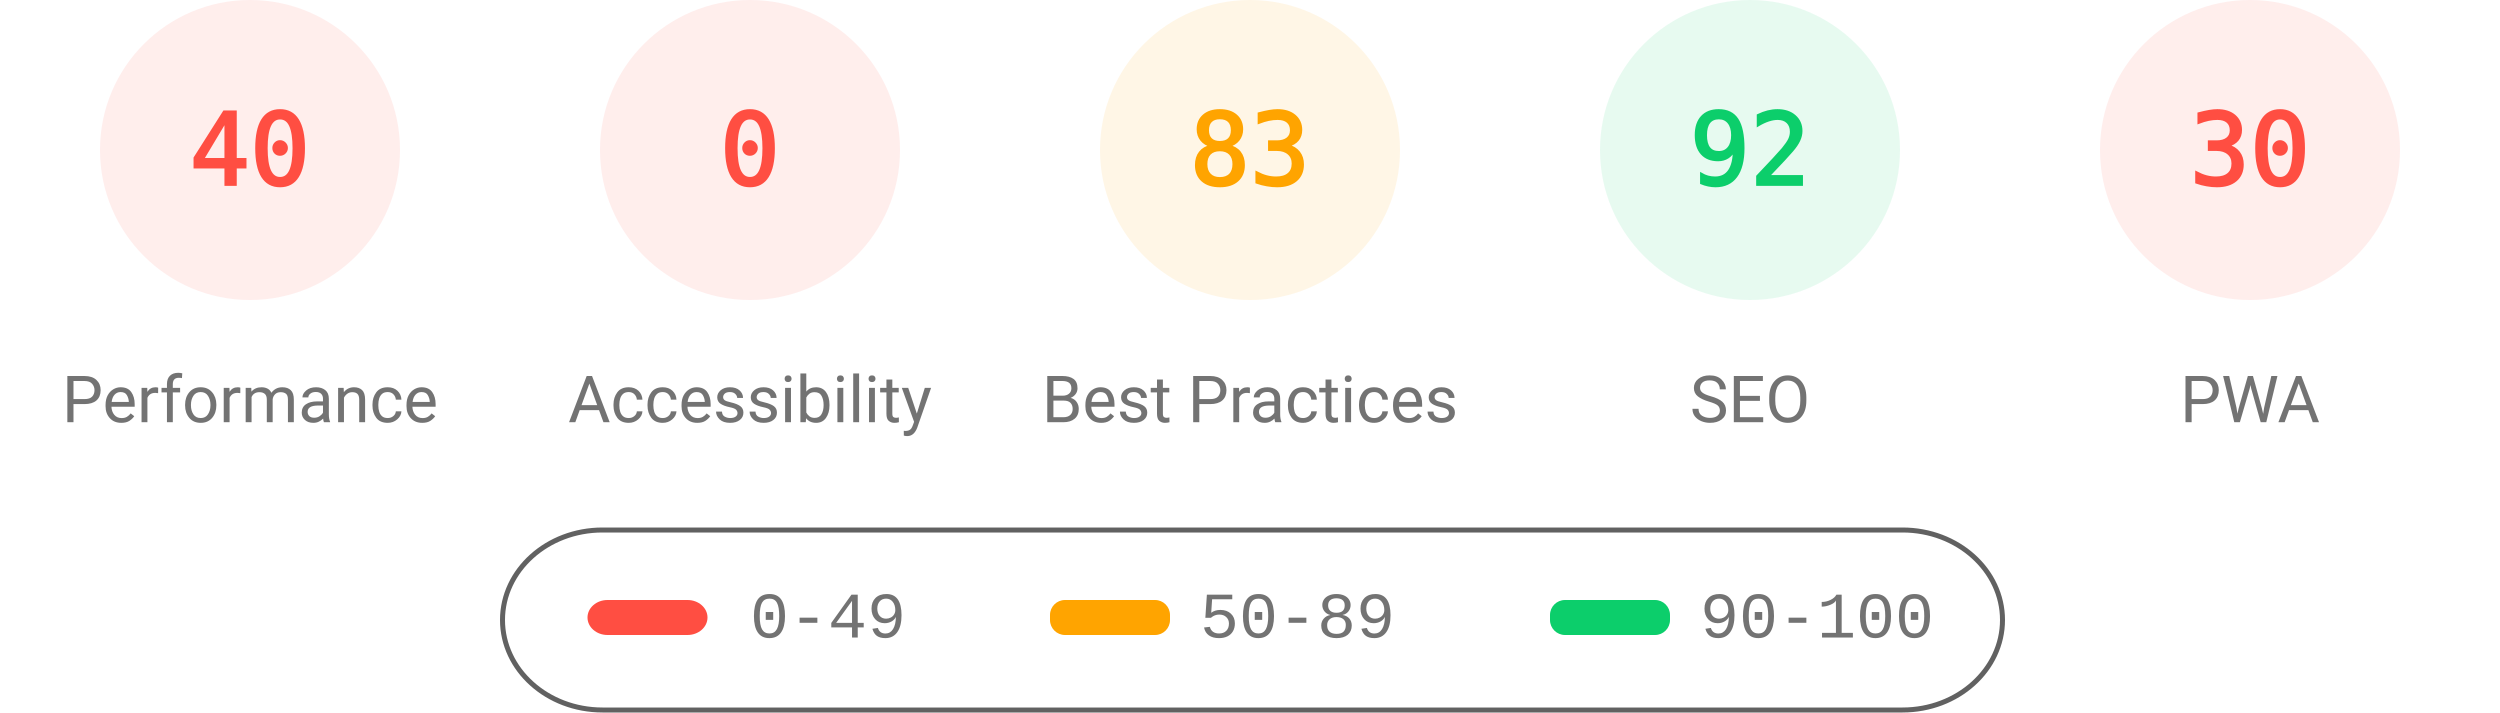
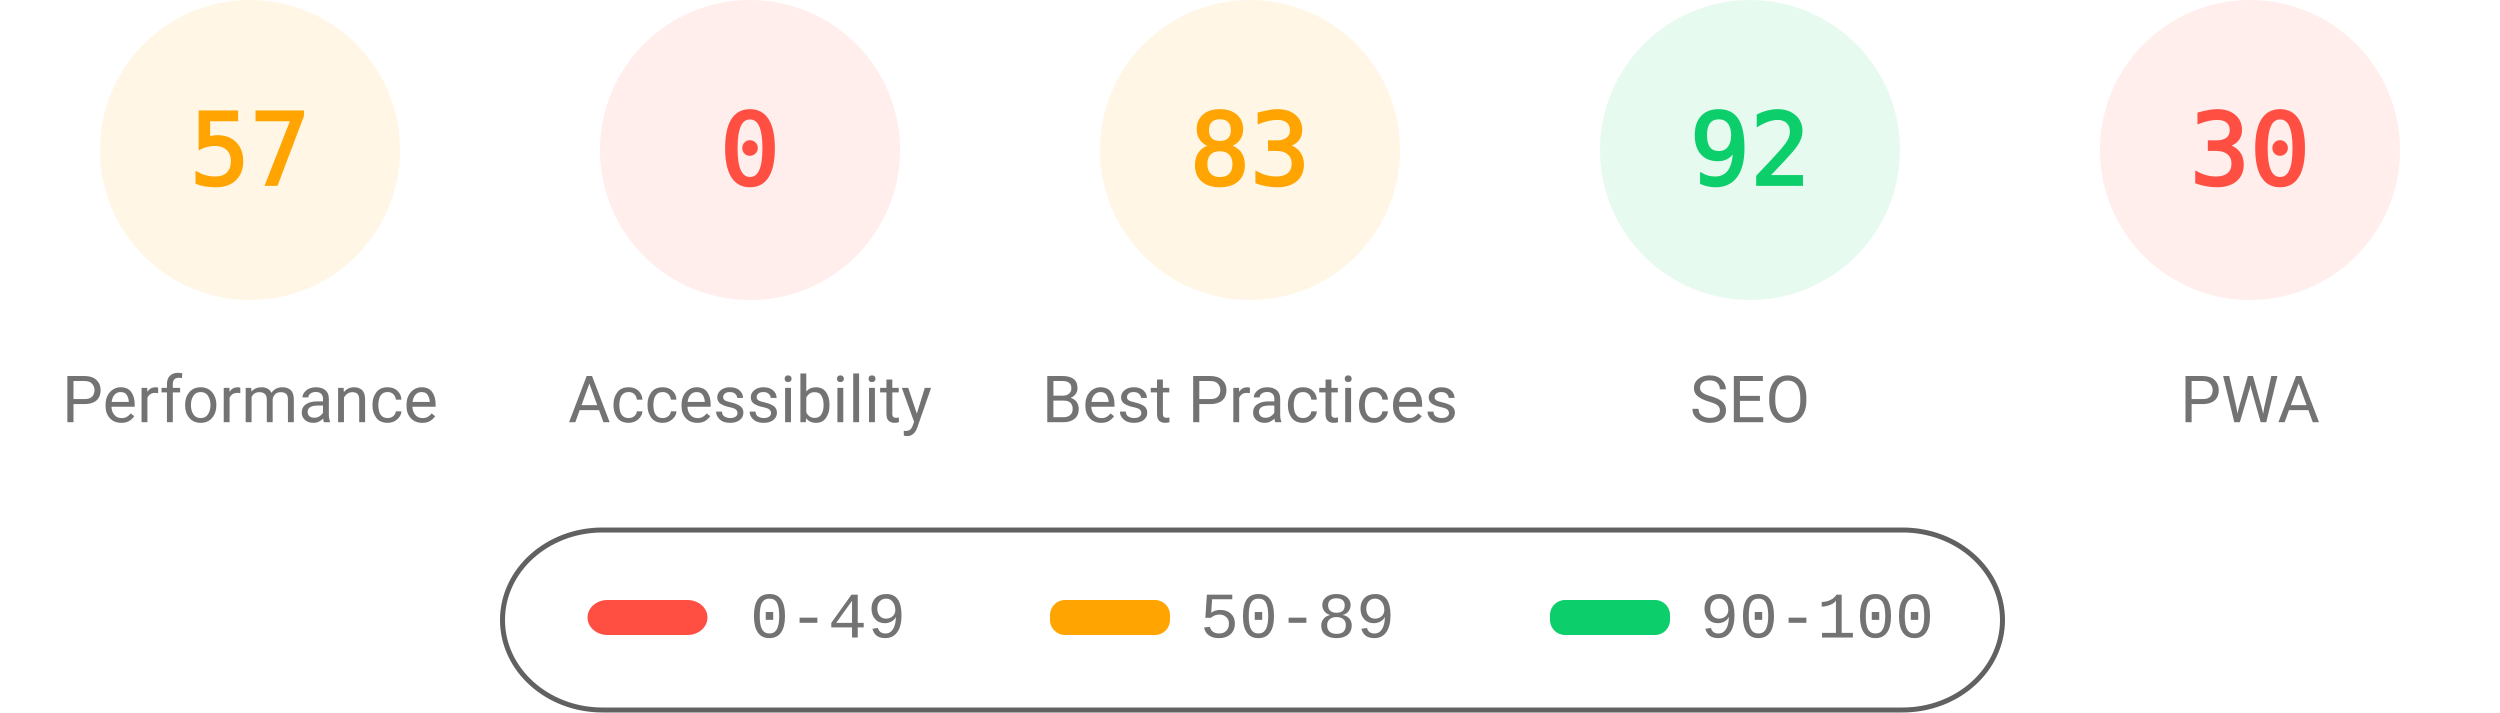
<svg xmlns="http://www.w3.org/2000/svg" fill="none" width="1000" height="285">
  <style>.gauge-base{opacity:.1}.gauge-arc{fill:none;animation-delay:250ms;stroke-linecap:round;transform:rotate(-90deg);transform-origin:100px 60px;animation:load-gauge 1s ease forwards}.guage-text{font-size:40px;font-family:monospace;text-align:center}.guage-red{color:#ff4e42;fill:#ff4e42;stroke:#ff4e42}.guage-orange{color:#ffa400;fill:#ffa400;stroke:#ffa400}.guage-green{color:#0cce6b;fill:#0cce6b;stroke:#0cce6b}.guage-undefined{color:#5c5c5c;fill:#5c5c5c;stroke:#5c5c5c}.guage-title{color:#737373;fill:#737373;stroke:none;font-size:26px;line-height:26px;font-family:Roboto,Halvetica,Arial,sans-serif}@keyframes load-gauge{from{stroke-dasharray:0 352.858}}</style>
-   <svg class="guage-div guage-perf guage-red" viewBox="0 0 200 200" width="200" height="200">
+   <svg class="guage-div guage-perf guage-orange" viewBox="0 0 200 200" width="200" height="200">
    <circle class="gauge-base" r="56" cx="100" cy="60" stroke-width="8" />
-     <circle class="gauge-arc guage-arc-1" r="56" cx="100" cy="60" stroke-width="8" style="stroke-dasharray:140.743,351.858" />
-     <text class="guage-text" x="100" y="60" alignment-baseline="central" dominant-baseline="central" text-anchor="middle">40</text>
+     <circle class="gauge-arc guage-arc-1" r="56" cx="100" cy="60" stroke-width="8" style="stroke-dasharray:200.559,351.858" />
+     <text class="guage-text" x="100" y="60" alignment-baseline="central" dominant-baseline="central" text-anchor="middle">57</text>
    <text class="guage-title" x="100" y="160" alignment-baseline="central" dominant-baseline="central" text-anchor="middle">Performance</text>
  </svg>
  <svg class="guage-div guage-acc guage-red" viewBox="0 0 200 200" width="200" height="200" x="200">
    <circle class="gauge-base" r="56" cx="100" cy="60" stroke-width="8" />
    <circle class="gauge-arc guage-arc-2" r="56" cx="100" cy="60" stroke-width="8" style="stroke-dasharray:0,351.858" />
    <text class="guage-text" x="100" y="60" alignment-baseline="central" dominant-baseline="central" text-anchor="middle">0</text>
    <text class="guage-title" x="100" y="160" alignment-baseline="central" dominant-baseline="central" text-anchor="middle">Accessibility</text>
  </svg>
  <svg class="guage-div guage-best guage-orange" viewBox="0 0 200 200" width="200" height="200" x="400">
    <circle class="gauge-base" r="56" cx="100" cy="60" stroke-width="8" />
    <circle class="gauge-arc guage-arc-3" r="56" cx="100" cy="60" stroke-width="8" style="stroke-dasharray:292.042,351.858" />
    <text class="guage-text" x="100" y="60" alignment-baseline="central" dominant-baseline="central" text-anchor="middle">83</text>
    <text class="guage-title" x="100" y="160" alignment-baseline="central" dominant-baseline="central" text-anchor="middle">Best Practices</text>
  </svg>
  <svg class="guage-div guage-seo guage-green" viewBox="0 0 200 200" width="200" height="200" x="600">
    <circle class="gauge-base" r="56" cx="100" cy="60" stroke-width="8" />
    <circle class="gauge-arc guage-arc-4" r="56" cx="100" cy="60" stroke-width="8" style="stroke-dasharray:323.709,351.858" />
    <text class="guage-text" x="100" y="60" alignment-baseline="central" dominant-baseline="central" text-anchor="middle">92</text>
    <text class="guage-title" x="100" y="160" alignment-baseline="central" dominant-baseline="central" text-anchor="middle">SEO</text>
  </svg>
  <svg class="guage-div guage-pwa guage-red" viewBox="0 0 200 200" width="200" height="200" x="800">
    <circle class="gauge-base" r="56" cx="100" cy="60" stroke-width="8" />
    <circle class="gauge-arc guage-arc-4" r="56" cx="100" cy="60" stroke-width="8" style="stroke-dasharray:105.557,351.858" />
    <text class="guage-text" x="100" y="60" alignment-baseline="central" dominant-baseline="central" text-anchor="middle">30</text>
    <text class="guage-title" x="100" y="160" alignment-baseline="central" dominant-baseline="central" text-anchor="middle">PWA</text>
  </svg>
  <svg width="604" height="76" x="200" y="210">
    <path fill="none" id="canvas_background" d="M-1-1h604v80H-1z" />
    <rect fill-opacity="0" stroke="#616161" stroke-width="2" rx="40" id="svg_2" height="72" width="600" y="2" x="1" fill="#000" />
    <rect stroke="#000" rx="8" id="svg_3" height="14" width="48" y="30" x="35" stroke-opacity="null" stroke-width="0" fill="#ff4e42" />
    <rect stroke="#000" rx="6" id="svg_4" height="14" width="48" y="30" x="220" stroke-opacity="null" stroke-width="0" fill="#ffa400" />
    <rect stroke="#000" rx="6" id="svg_5" height="14" width="48" y="30" x="420" stroke-opacity="null" stroke-width="0" fill="#0cce6b" />
    <text xml:space="preserve" text-anchor="start" font-family="'Courier New', Courier, monospace" font-size="26" id="svg_6" y="45" x="100" stroke-opacity="null" stroke-width="0" stroke="#000" fill="#737373">0-49</text>
    <text xml:space="preserve" text-anchor="start" font-family="'Courier New', Courier, monospace" font-size="26" id="svg_7" y="45" x="280" stroke-opacity="null" stroke-width="0" stroke="#000" fill="#737373">50-89</text>
    <text xml:space="preserve" text-anchor="start" font-family="'Courier New', Courier, monospace" font-size="26" id="svg_8" y="45" x="480" stroke-opacity="null" stroke-width="0" stroke="#000" fill="#737373">90-100</text>
  </svg>
</svg>
